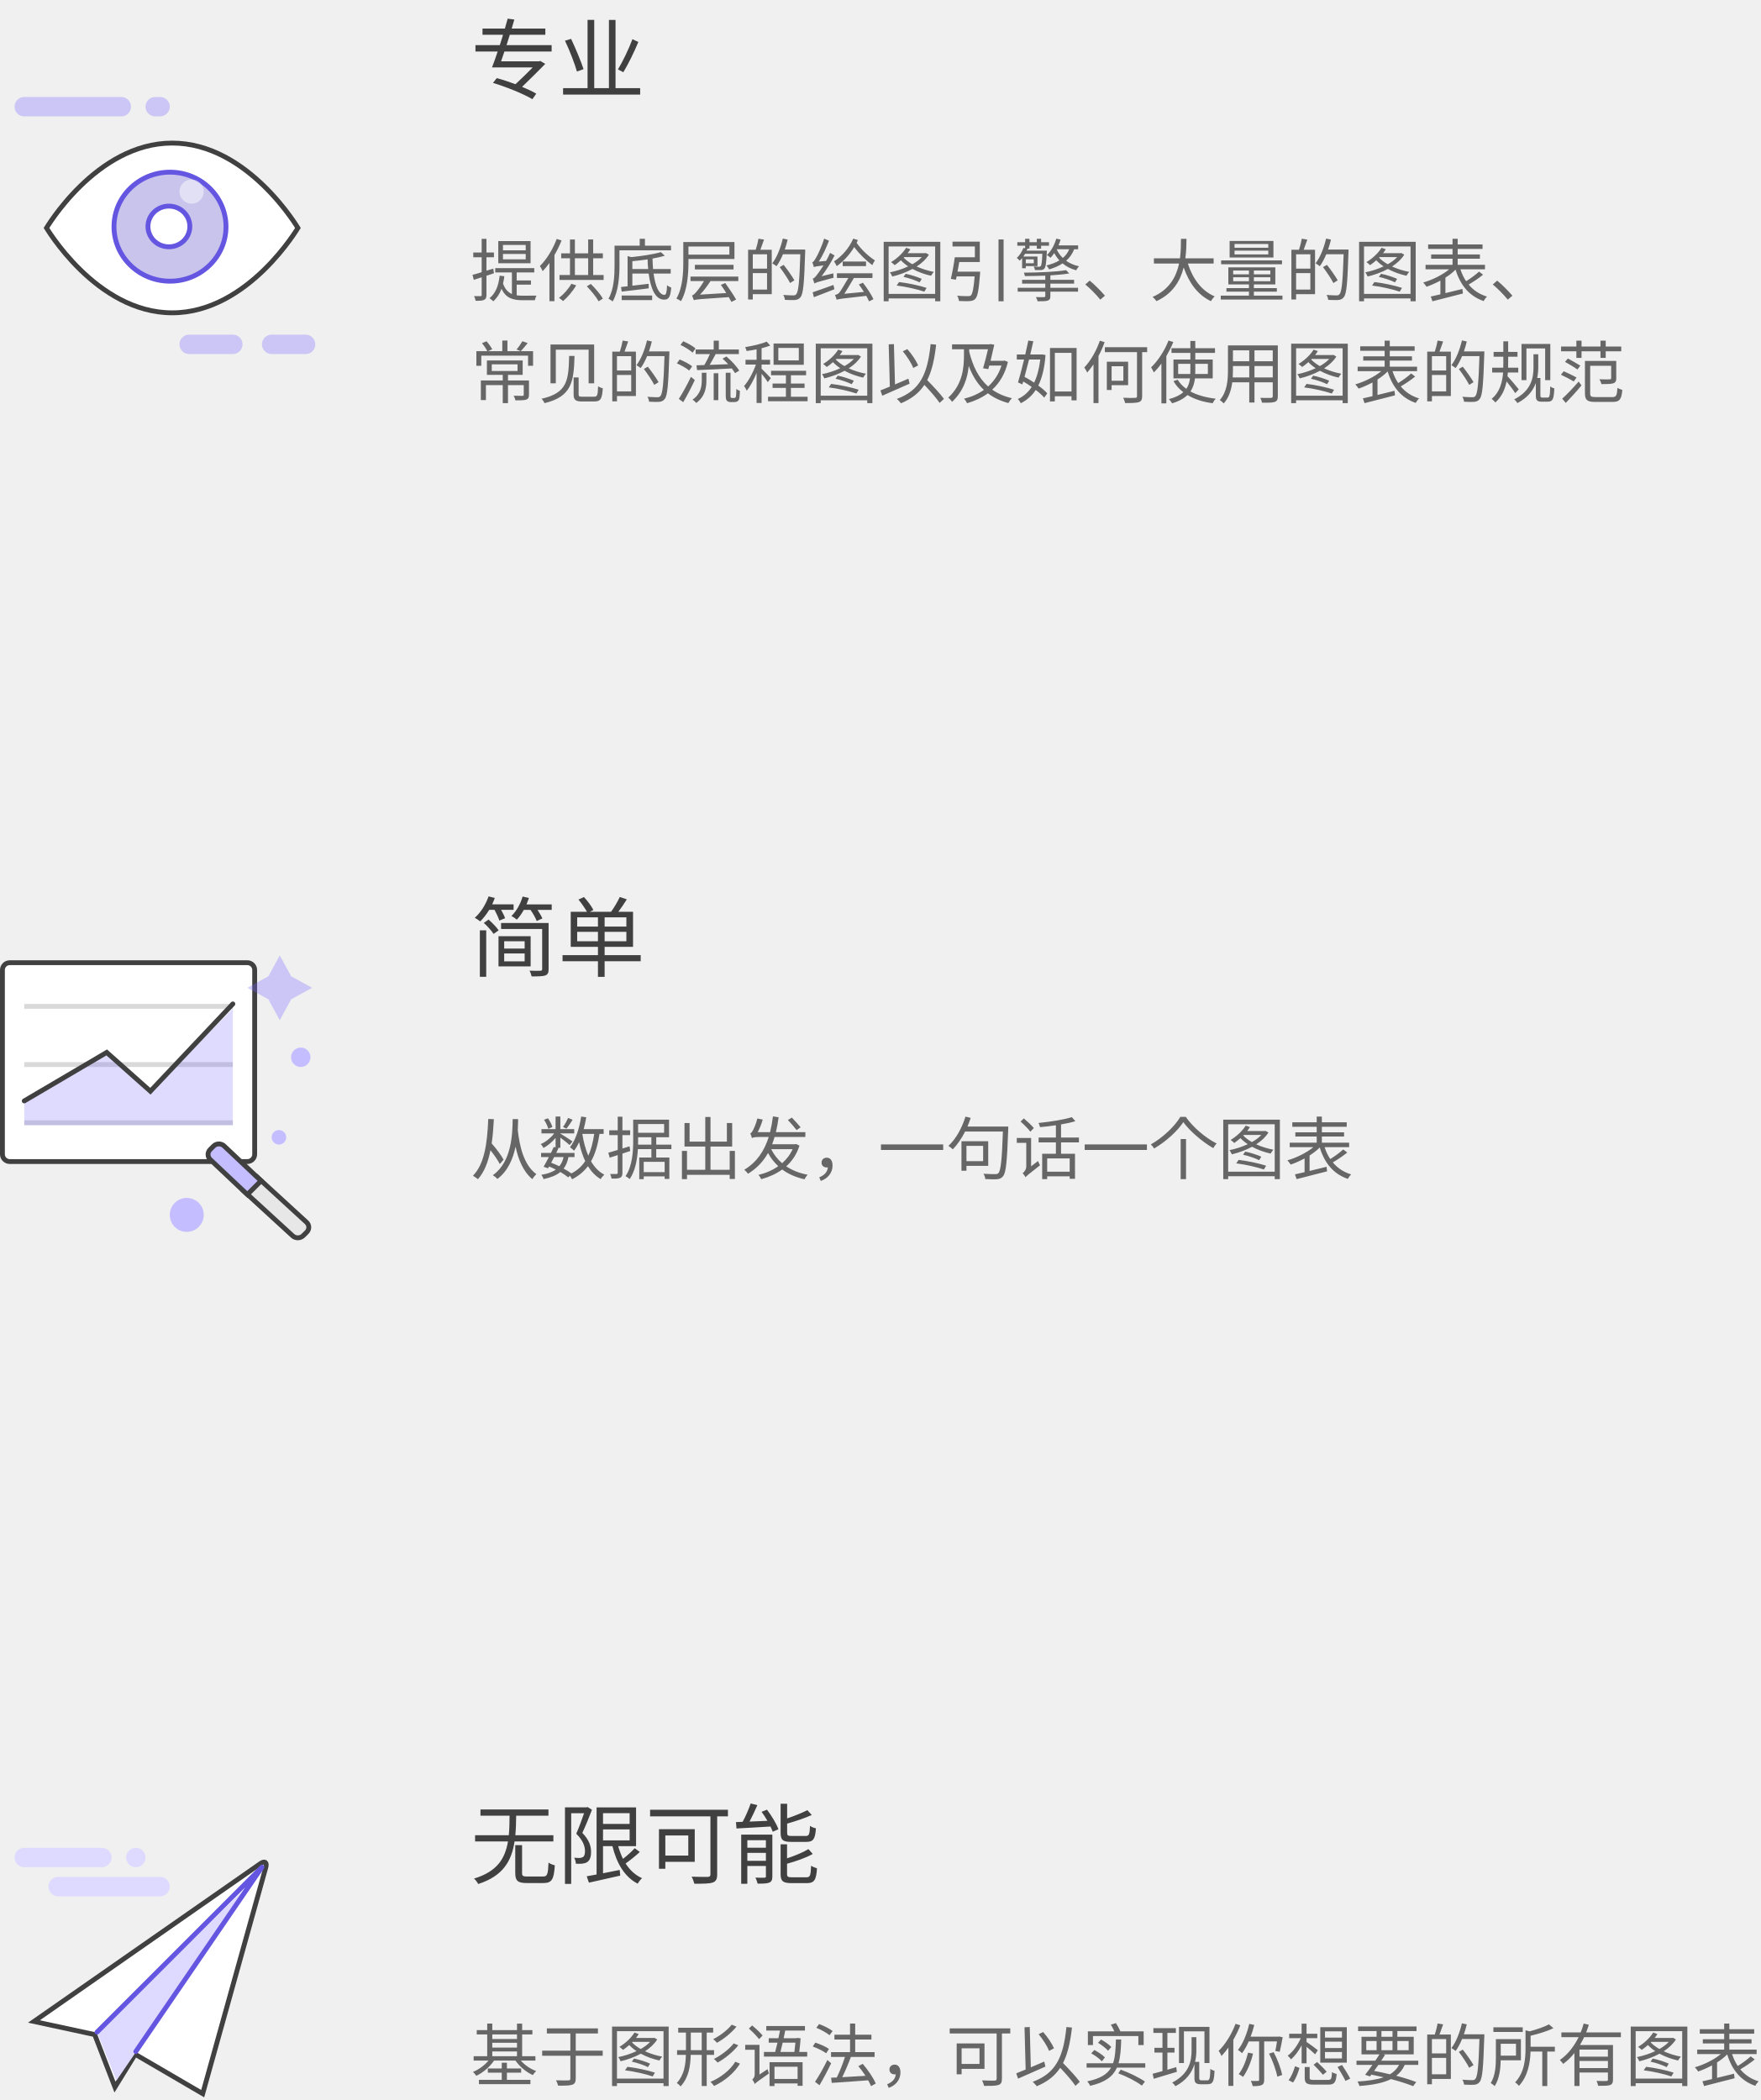
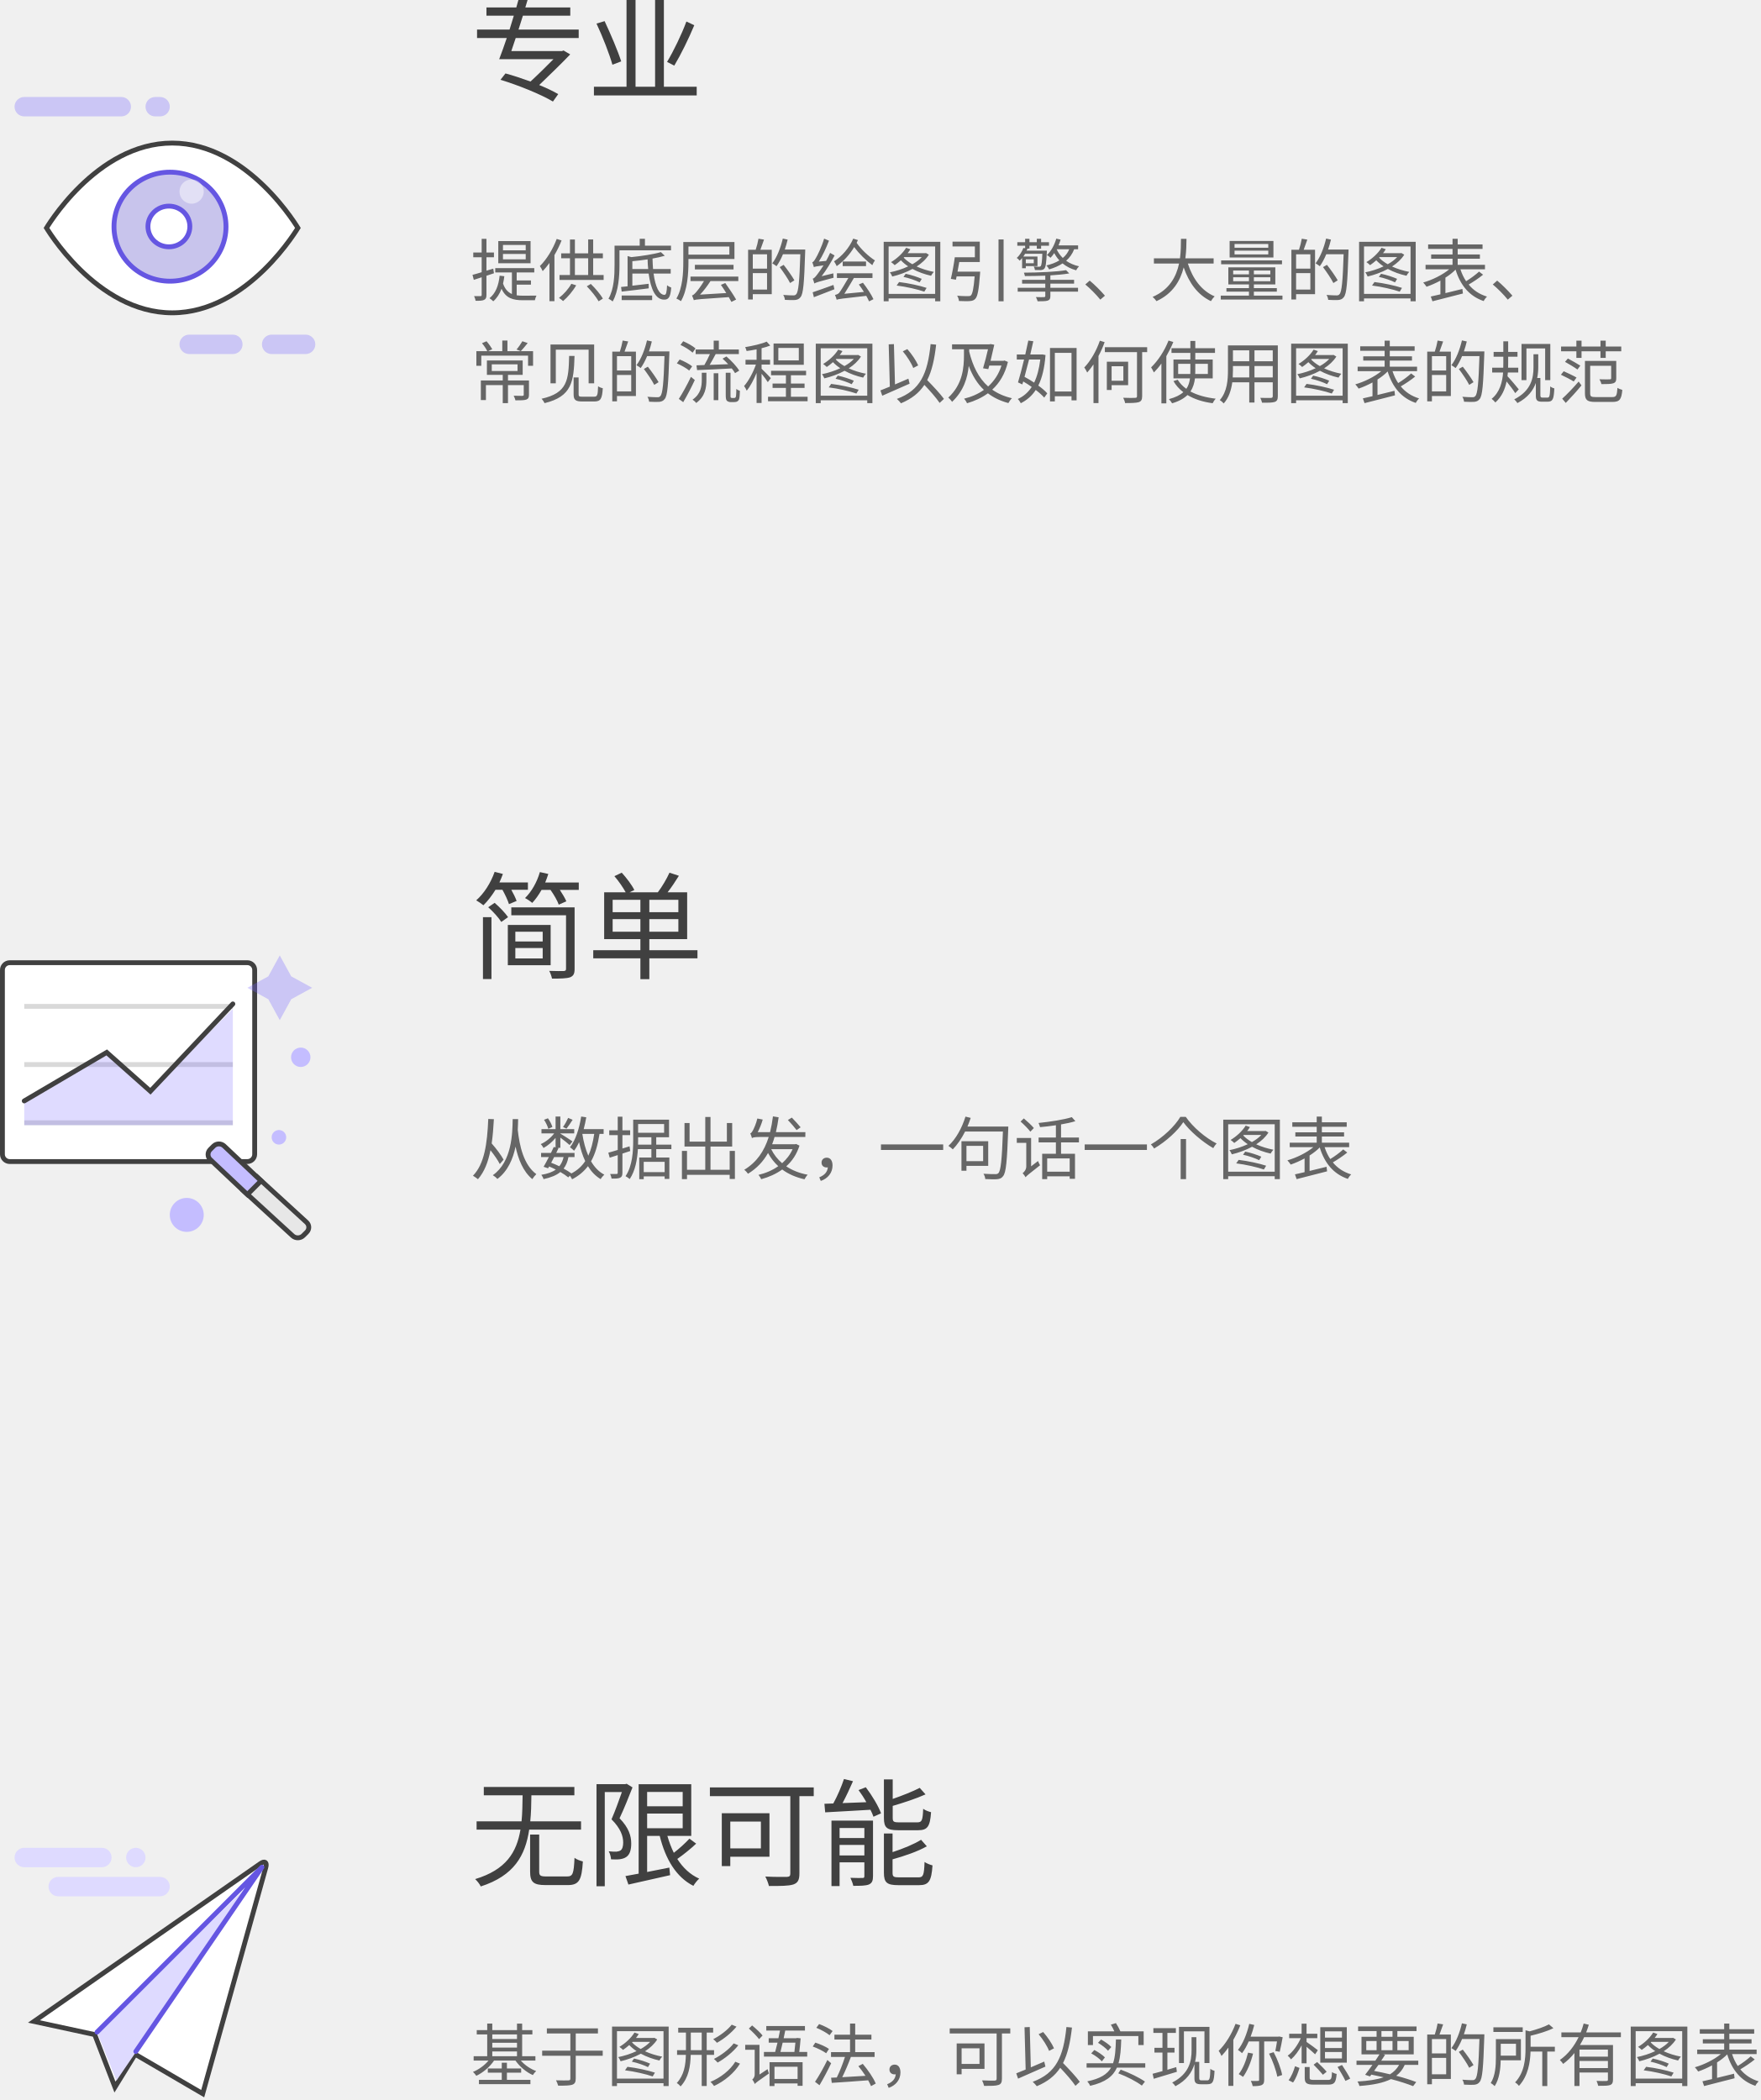
<svg xmlns="http://www.w3.org/2000/svg" xmlns:xlink="http://www.w3.org/1999/xlink" width="363px" height="433px" viewBox="0 0 363 433" version="1.1">
  <defs>
    <path d="M32.5,45 C48.561,45 59,27 59,27 C59,27 48.561,9 32.5,9 C16.439,9 6,27 6,27 C6,27 16.439,45 32.5,45 Z" id="path-1" />
    <mask id="mask-2" maskContentUnits="userSpaceOnUse" maskUnits="objectBoundingBox" x="0" y="0" width="53" height="36" fill="white">
      <use xlink:href="#path-1" />
    </mask>
    <ellipse id="path-3" cx="32.045" cy="26.739" rx="12.045" ry="11.739" />
    <mask id="mask-4" maskContentUnits="userSpaceOnUse" maskUnits="objectBoundingBox" x="0" y="0" width="24.091" height="23.478" fill="white">
      <use xlink:href="#path-3" />
    </mask>
    <ellipse id="path-5" cx="31.818" cy="26.696" rx="4.818" ry="4.696" />
    <mask id="mask-6" maskContentUnits="userSpaceOnUse" maskUnits="objectBoundingBox" x="0" y="0" width="9.636" height="9.391" fill="white">
      <use xlink:href="#path-5" />
    </mask>
    <rect id="path-7" x="0" y="0" width="53" height="42" rx="2" />
    <mask id="mask-8" maskContentUnits="userSpaceOnUse" maskUnits="objectBoundingBox" x="0" y="0" width="53" height="42" fill="white">
      <use xlink:href="#path-7" />
    </mask>
    <path d="M19.391,44.166 L24.391,44.166 L25.011,58.435 C25.059,59.537 24.204,60.429 23.093,60.429 L22.103,60.429 C20.996,60.429 20.059,59.532 20.011,58.435 L19.391,44.166 Z" id="path-9" />
    <mask id="mask-10" maskContentUnits="userSpaceOnUse" maskUnits="objectBoundingBox" x="0" y="0" width="5.622" height="16.263" fill="white">
      <use xlink:href="#path-9" />
    </mask>
    <path d="M10.724,37.262 L15.724,37.262 L15.403,48.247 C15.371,49.352 14.451,50.247 13.34,50.247 L12.35,50.247 C11.243,50.247 10.371,49.355 10.403,48.247 L10.724,37.262 Z" id="path-11" />
    <mask id="mask-12" maskContentUnits="userSpaceOnUse" maskUnits="objectBoundingBox" x="0" y="0" width="5.321" height="12.985" fill="white">
      <use xlink:href="#path-11" />
    </mask>
  </defs>
  <g id="首页+G2" stroke="none" stroke-width="1" fill="none" fill-rule="evenodd">
    <g id="首页-copy-3" transform="translate(-196, -786)">
      <g id="Group-17" transform="translate(196, 786)">
-         <text id="专业" font-family="PingFangSC-Light, PingFang SC" font-size="18" font-weight="300" line-spacing="36" fill="#404040">
+         <text id="专业" font-family="PingFangSC-Light, PingFang SC" font-size="24" font-weight="500" line-spacing="24" fill="#404040">
          <tspan x="97" y="19">专业</tspan>
        </text>
        <text id="提供底层的绘图引擎、大量的图表、-常见的" font-family="PingFangSC-Light, PingFang SC" font-size="14" font-weight="300" line-spacing="21" fill="#666666">
          <tspan x="97" y="61">提供底层的绘图引擎、大量的图表、</tspan>
          <tspan x="97" y="82">常见的流程图以及如何使用图表的规范</tspan>
        </text>
-         <text id="无限可能" font-family="PingFangSC-Light, PingFang SC" font-size="18" font-weight="300" line-spacing="36" fill="#404040">
+         <text id="无限可能" font-family="PingFangSC-Light, PingFang SC" font-size="24" font-weight="500" line-spacing="24" fill="#404040">
          <tspan x="97" y="387">无限可能</tspan>
        </text>
-         <text id="简单" font-family="PingFangSC-Light, PingFang SC" font-size="18" font-weight="300" line-spacing="36" fill="#404040">
+         <text id="简单" font-family="PingFangSC-Light, PingFang SC" font-size="24" font-weight="500" line-spacing="24" fill="#404040">
          <tspan x="97" y="200">简单</tspan>
        </text>
        <text id="基于图形语法，可以实现你想要的所有图表" font-family="PingFangSC-Light, PingFang SC" font-size="14" font-weight="300" line-spacing="21" fill="#666666">
          <tspan x="97" y="429">基于图形语法，可以实现你想要的所有图表</tspan>
        </text>
        <text id="从数据出发，一句话一个图表" font-family="PingFangSC-Light, PingFang SC" font-size="14" font-weight="300" line-spacing="21" fill="#666666">
          <tspan x="97" y="242">从数据出发，一句话一个图表</tspan>
        </text>
        <g id="Group-6" transform="translate(3, 20)">
          <g id="Group-15">
            <rect id="Rectangle-11" fill="#7463FF" opacity="0.301" x="0" y="0" width="24" height="4" rx="2" />
            <rect id="Rectangle-11" fill="#7463FF" opacity="0.301" x="27" y="0" width="5" height="4" rx="2" />
            <rect id="Rectangle-11" fill="#7463FF" opacity="0.301" x="34" y="49" width="13" height="4" rx="2" />
            <rect id="Rectangle-11" fill="#7463FF" opacity="0.301" x="51" y="49" width="11" height="4" rx="2" />
            <use id="Oval-5" stroke="#404040" mask="url(#mask-2)" stroke-width="2" fill="#FFFFFF" xlink:href="#path-1" />
            <use id="Oval-6" stroke="#6556E2" mask="url(#mask-4)" stroke-width="2" fill="#C8C4EC" xlink:href="#path-3" />
            <use id="Oval-6" stroke="#6556E2" mask="url(#mask-6)" stroke-width="2" fill="#FFFFFF" xlink:href="#path-5" />
            <path d="M36.5,22 C37.881,22 39,20.881 39,19.5 C39,18.119 37.881,17 36.5,17 C35.119,17 34,18.119 34,19.5 C34,20.881 35.119,22 36.5,22 Z" id="Oval" fill="#FFFFFF" opacity="0.47" />
          </g>
        </g>
        <g id="Group-3" transform="translate(0, 197)">
          <g id="Group-12" transform="translate(0, 1)">
            <use id="Rectangle-5" stroke="#404040" mask="url(#mask-8)" stroke-width="2" fill="#FFFFFF" xlink:href="#path-7" />
            <path d="M5.5,9.5 L47.5,9.5" id="Line" stroke="#D9D9D9" stroke-linecap="square" />
            <path d="M5.5,21.5 L47.5,21.5" id="Line" stroke="#D9D9D9" stroke-linecap="square" />
            <path d="M5.5,33.5 L47.5,33.5" id="Line" stroke="#D9D9D9" stroke-linecap="square" />
            <polygon id="Path-3" fill="#7463FF" opacity="0.234" points="5 29.396 22 19 30.605 27.354 48 10 48 34 5 34" />
            <polyline id="Path-7" stroke="#404040" stroke-linecap="round" points="5 29 22 19 31 27 48 9" />
          </g>
          <g id="Group-8" transform="translate(35, 0)">
            <circle id="Oval-4" fill="#C4BDFF" cx="22.5" cy="37.5" r="1.5" />
            <polygon id="Star" fill="#7463FF" opacity="0.301" transform="translate(22.6731, 6.673097) rotate(45) translate(-22.6731, -6.673097) " points="22.673 10.01 17.955 11.392 19.337 6.673 17.955 1.955 22.673 3.337 27.392 1.955 26.01 6.673 27.392 11.392" />
            <circle id="Oval-4" fill="#C4BDFF" cx="3.5" cy="53.5" r="3.5" />
            <circle id="Oval-4" fill="#C4BDFF" cx="27" cy="21" r="2" />
            <use id="Rectangle-9" stroke="#404040" mask="url(#mask-10)" stroke-width="2" fill="#E7E7E7" transform="translate(22.20226, 52.29774) rotate(-45) translate(-22.20226, -52.29774) " xlink:href="#path-9" />
            <use id="Rectangle-9" stroke="#404040" mask="url(#mask-12)" stroke-width="2" fill="#C4BDFF" transform="translate(13.06321, 43.75481) scale(1, -1) rotate(45) translate(-13.06321, -43.75481) " xlink:href="#path-11" />
          </g>
        </g>
        <g id="Group-16" transform="translate(3, 381)">
          <rect id="Rectangle-13" fill="#DEDAFF" x="0" y="0" width="20" height="4" rx="2" />
          <rect id="Rectangle-13" fill="#DEDAFF" x="7" y="6" width="25" height="4" rx="2" />
          <circle id="Oval-7" fill="#DEDAFF" cx="25" cy="2" r="2" />
          <rect id="Rectangle-13" fill="#DEDAFF" x="43" y="53" width="13" height="3" rx="1.5" />
          <rect id="Rectangle-13" fill="#DEDAFF" x="50" y="58" width="9" height="3" rx="1.5" />
          <circle id="Oval-7" fill="#DEDAFF" cx="60.5" cy="54.5" r="1.5" />
          <polygon id="Path-9" fill="#DEDAFF" points="17 38 52 3 25 42 21 50" />
          <path d="M51.794,4.042 C52.092,2.973 51.594,2.623 50.698,3.247 L4,35.806 L16.523,38.512 L20.697,49.338 L24.871,42.572 L38.786,50.692 L51.794,4.042 Z" id="Path-8" stroke="#404040" fill="#FFFFFF" />
          <polygon id="Path-11" fill="#DEDAFF" points="49 7 17 38 21 48" />
          <polyline id="Path-10" stroke="#6556E2" stroke-linecap="round" stroke-linejoin="round" points="17 38 51 4 25 42" />
        </g>
      </g>
    </g>
  </g>
</svg>
